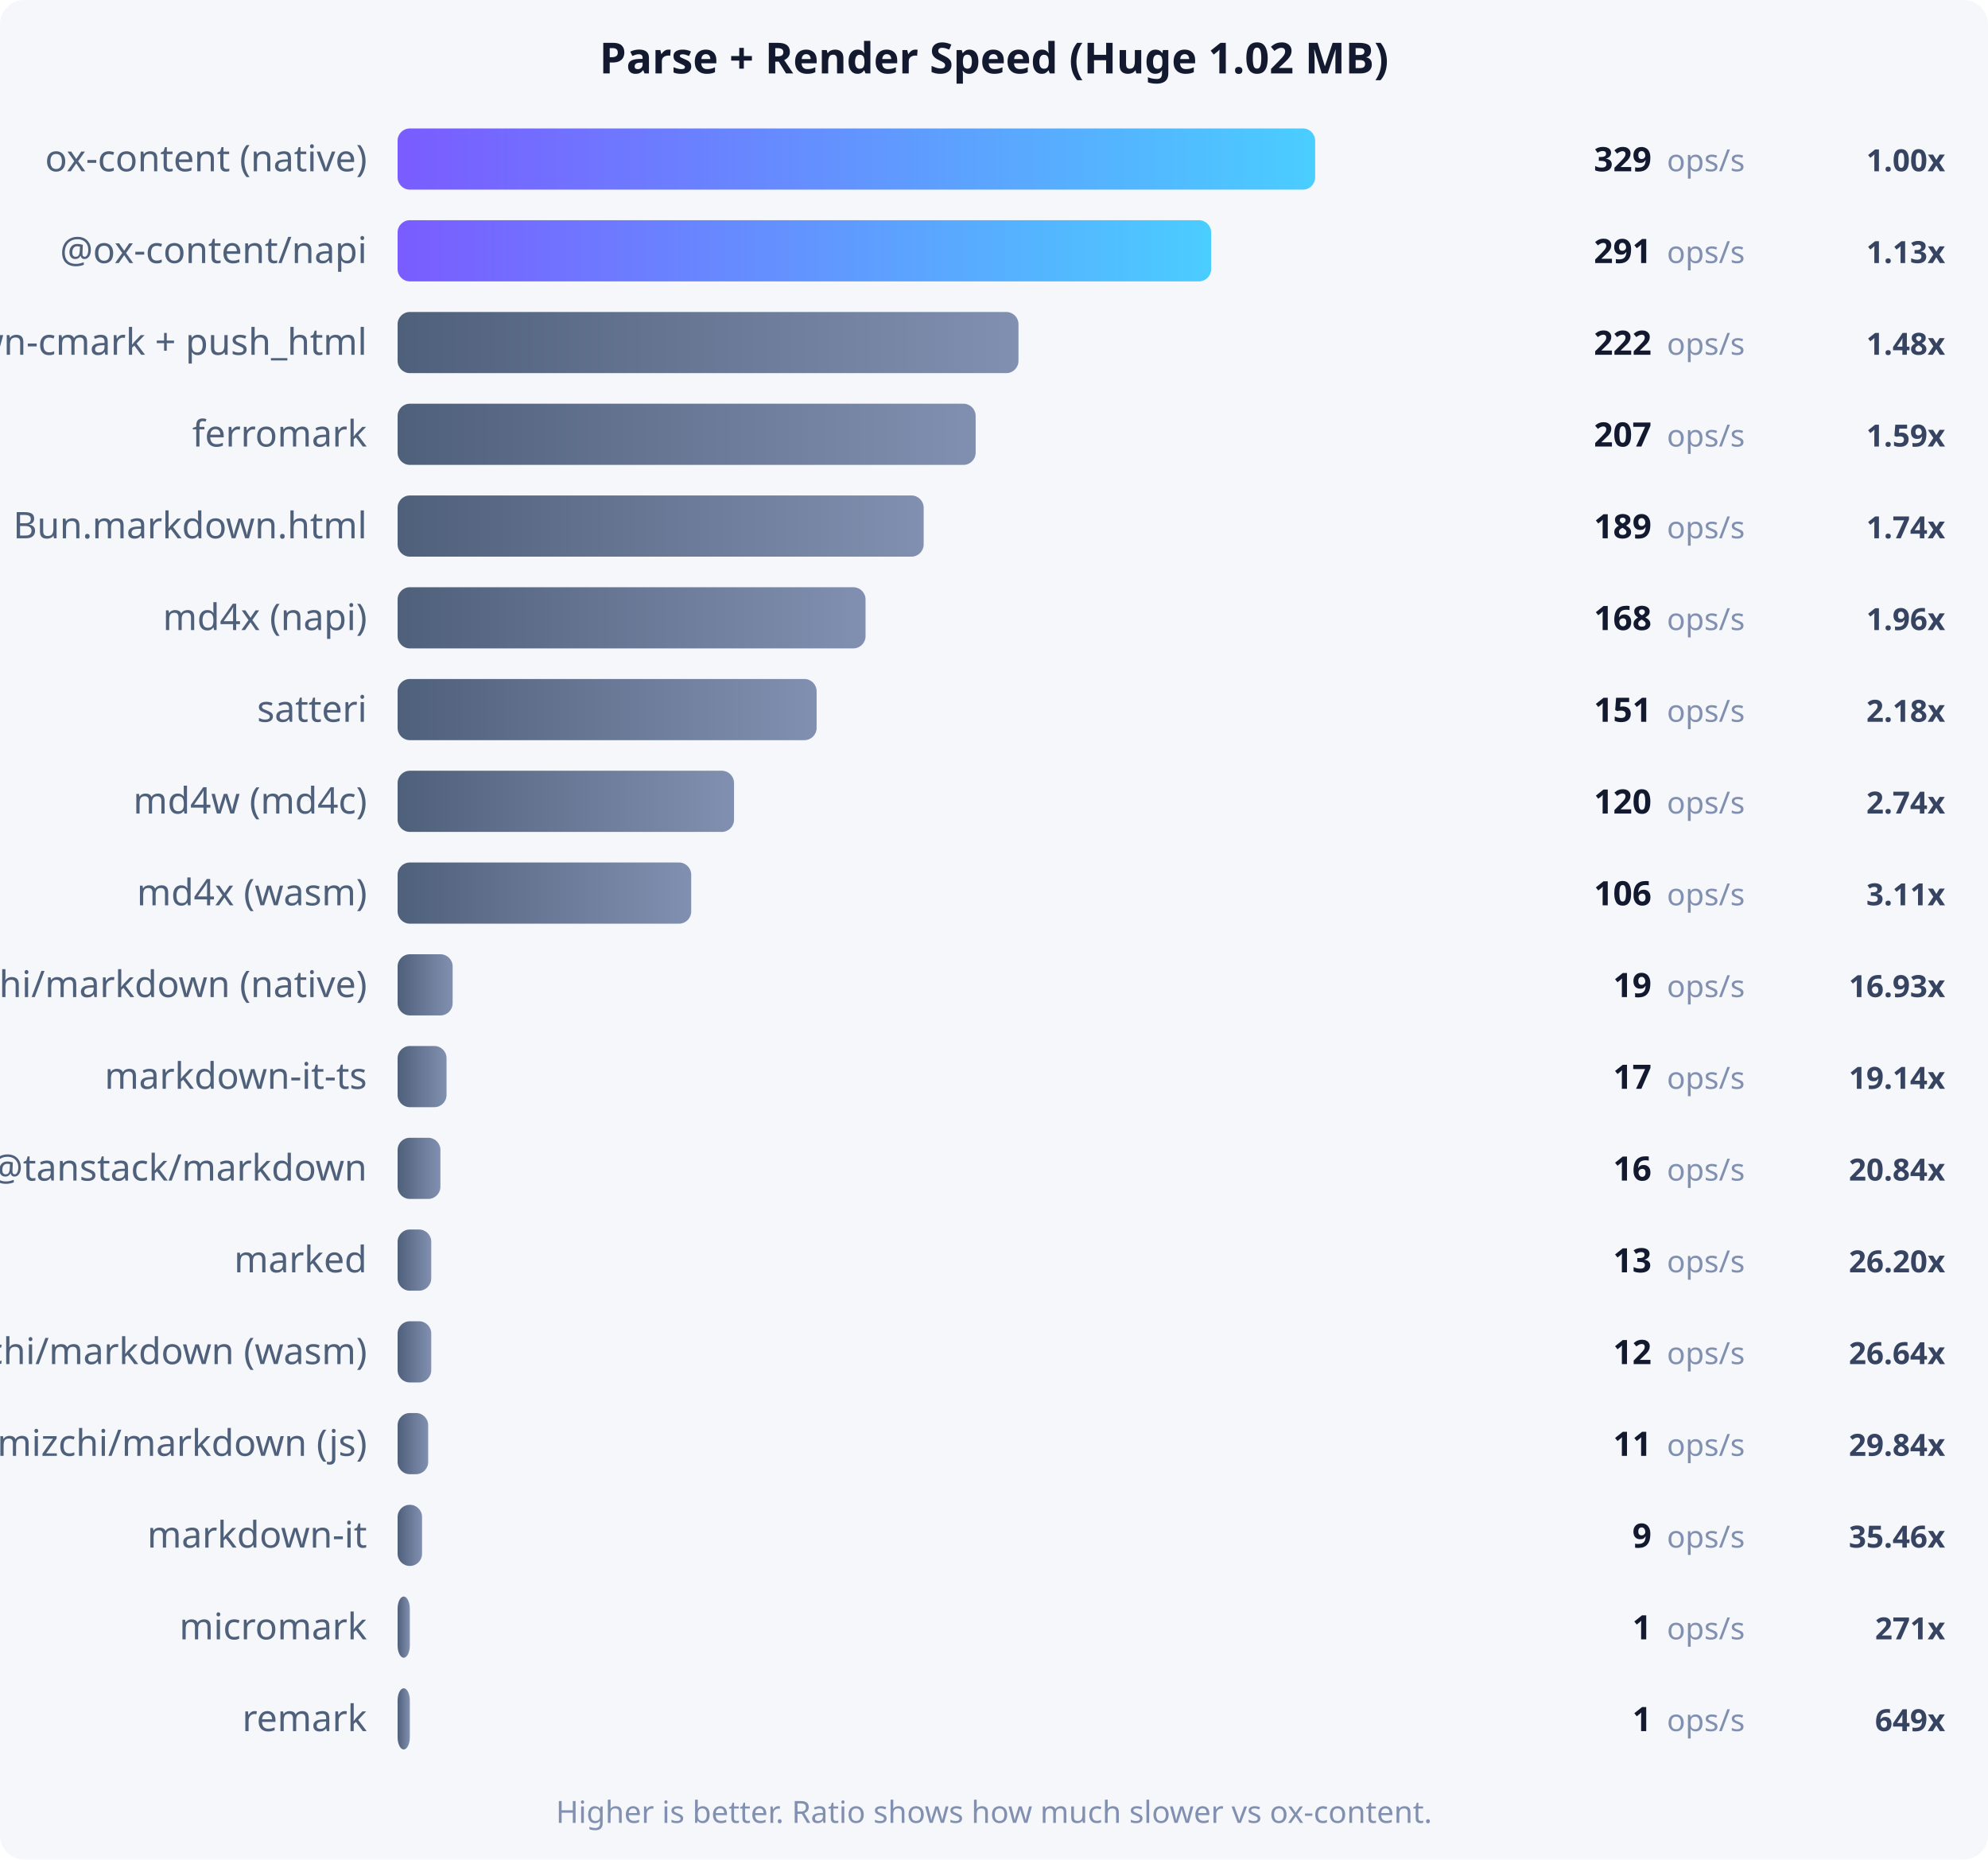
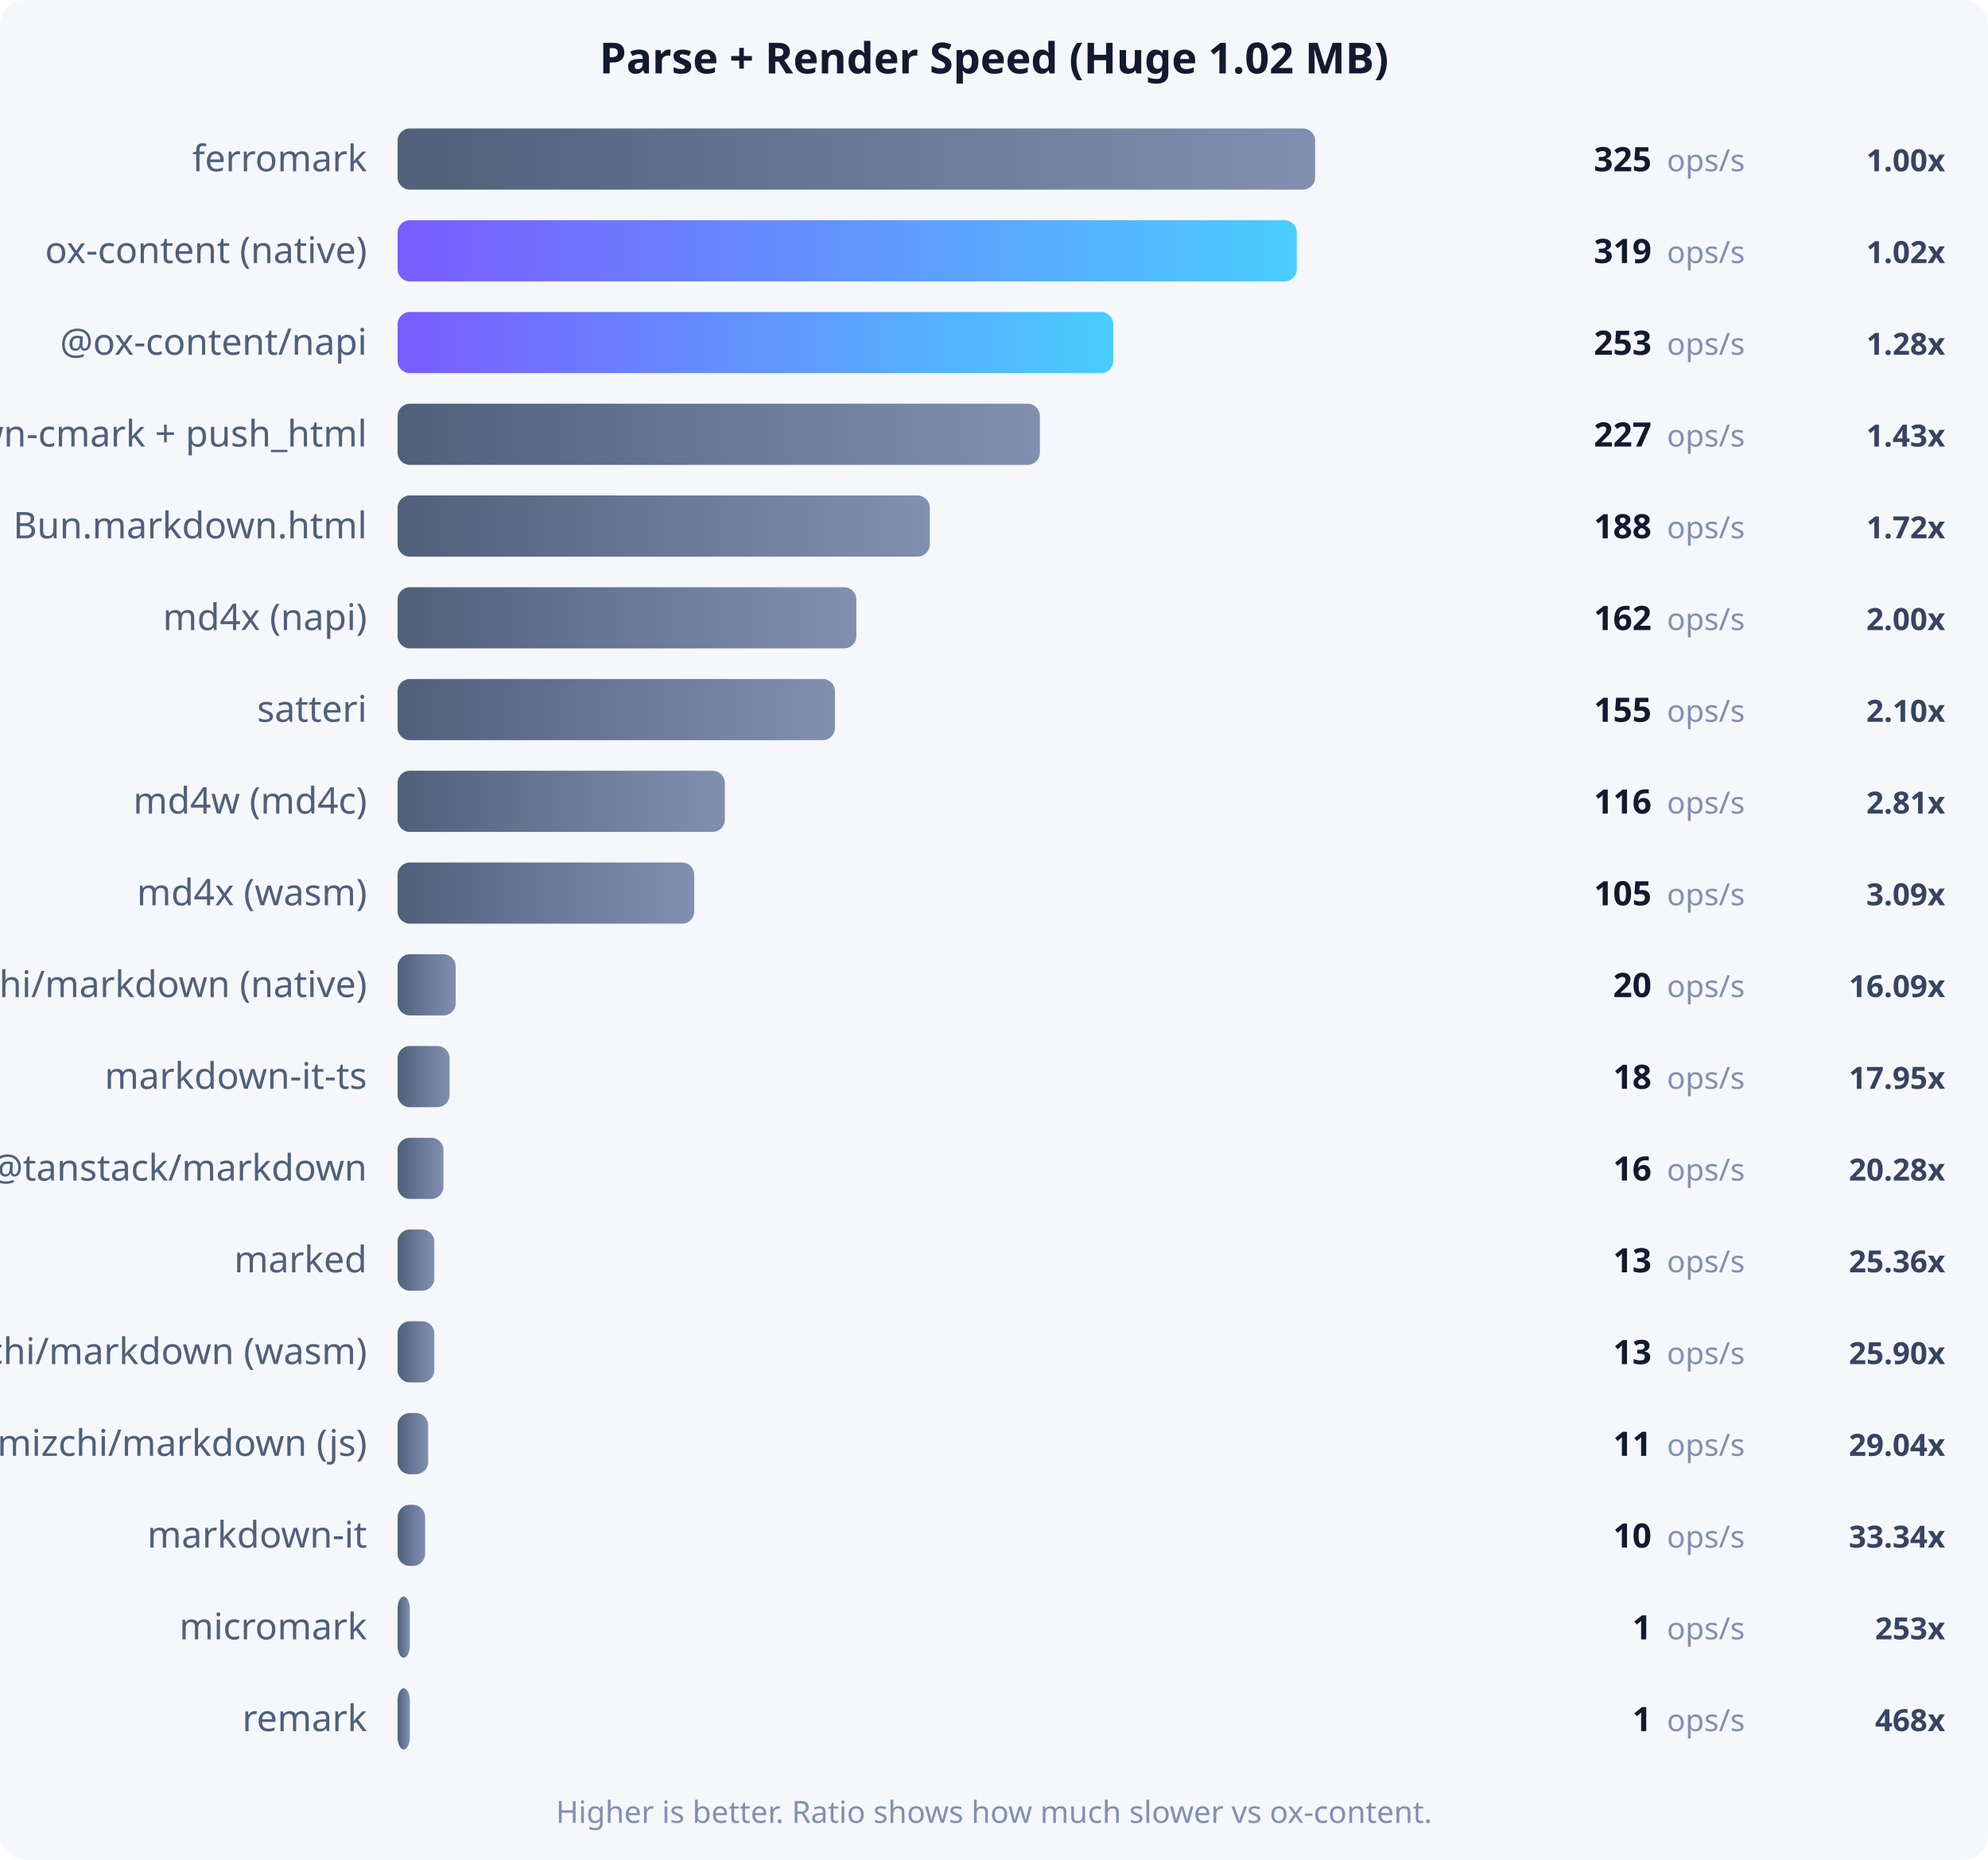
<svg xmlns="http://www.w3.org/2000/svg" viewBox="0 0 650 608">
  <defs>
    <linearGradient id="oxGrad" x1="0%" y1="0%" x2="100%" y2="0%">
      <stop offset="0%" style="stop-color:#7a5cff" />
      <stop offset="100%" style="stop-color:#4acdff" />
    </linearGradient>
    <linearGradient id="grayGrad" x1="0%" y1="0%" x2="100%" y2="0%">
      <stop offset="0%" style="stop-color:#4f607b" />
      <stop offset="100%" style="stop-color:#8190b0" />
    </linearGradient>
  </defs>
  <style>
    .title { font: bold 14px IBM Plex Sans, system-ui, sans-serif; fill: #131a30; }
    .label { font: 12px IBM Plex Sans, system-ui, sans-serif; fill: #4f607b; }
    .value { font: bold 11px IBM Plex Sans, system-ui, sans-serif; fill: #131a30; }
    .unit { font: 10px IBM Plex Sans, system-ui, sans-serif; fill: #8190b0; }
    .ratio { font: bold 10px IBM Plex Sans, system-ui, sans-serif; fill: #364462; }
  </style>
  <rect width="650" height="608" fill="#f5f7fb" rx="8" />
  <text x="325" y="24" text-anchor="middle" class="title">Parse + Render Speed (Huge 1.02 MB)</text>
-   <text x="120" y="56" text-anchor="end" class="label">ox-content (native)</text>
-   <rect x="130" y="42" width="300" height="20" rx="4" fill="url(#oxGrad)" />
-   <text x="540" y="56" text-anchor="end" class="value">329</text>
+   <text x="120" y="56" text-anchor="end" class="label">ferromark</text>
+   <rect x="130" y="42" width="300" height="20" rx="4" fill="url(#grayGrad)" />
+   <text x="540" y="56" text-anchor="end" class="value">325</text>
  <text x="545" y="56" class="unit">ops/s</text>
  <text x="636" y="56" text-anchor="end" class="ratio">1.00x</text>
-   <text x="120" y="86" text-anchor="end" class="label">@ox-content/napi</text>
-   <rect x="130" y="72" width="266" height="20" rx="4" fill="url(#oxGrad)" />
-   <text x="540" y="86" text-anchor="end" class="value">291</text>
+   <text x="120" y="86" text-anchor="end" class="label">ox-content (native)</text>
+   <rect x="130" y="72" width="294" height="20" rx="4" fill="url(#oxGrad)" />
+   <text x="540" y="86" text-anchor="end" class="value">319</text>
  <text x="545" y="86" class="unit">ops/s</text>
-   <text x="636" y="86" text-anchor="end" class="ratio">1.13x</text>
-   <text x="120" y="116" text-anchor="end" class="label">pulldown-cmark + push_html</text>
-   <rect x="130" y="102" width="203" height="20" rx="4" fill="url(#grayGrad)" />
-   <text x="540" y="116" text-anchor="end" class="value">222</text>
+   <text x="636" y="86" text-anchor="end" class="ratio">1.02x</text>
+   <text x="120" y="116" text-anchor="end" class="label">@ox-content/napi</text>
+   <rect x="130" y="102" width="234" height="20" rx="4" fill="url(#oxGrad)" />
+   <text x="540" y="116" text-anchor="end" class="value">253</text>
  <text x="545" y="116" class="unit">ops/s</text>
-   <text x="636" y="116" text-anchor="end" class="ratio">1.48x</text>
-   <text x="120" y="146" text-anchor="end" class="label">ferromark</text>
-   <rect x="130" y="132" width="189" height="20" rx="4" fill="url(#grayGrad)" />
-   <text x="540" y="146" text-anchor="end" class="value">207</text>
+   <text x="636" y="116" text-anchor="end" class="ratio">1.28x</text>
+   <text x="120" y="146" text-anchor="end" class="label">pulldown-cmark + push_html</text>
+   <rect x="130" y="132" width="210" height="20" rx="4" fill="url(#grayGrad)" />
+   <text x="540" y="146" text-anchor="end" class="value">227</text>
  <text x="545" y="146" class="unit">ops/s</text>
-   <text x="636" y="146" text-anchor="end" class="ratio">1.59x</text>
+   <text x="636" y="146" text-anchor="end" class="ratio">1.43x</text>
  <text x="120" y="176" text-anchor="end" class="label">Bun.markdown.html</text>
-   <rect x="130" y="162" width="172" height="20" rx="4" fill="url(#grayGrad)" />
-   <text x="540" y="176" text-anchor="end" class="value">189</text>
+   <rect x="130" y="162" width="174" height="20" rx="4" fill="url(#grayGrad)" />
+   <text x="540" y="176" text-anchor="end" class="value">188</text>
  <text x="545" y="176" class="unit">ops/s</text>
-   <text x="636" y="176" text-anchor="end" class="ratio">1.74x</text>
+   <text x="636" y="176" text-anchor="end" class="ratio">1.72x</text>
  <text x="120" y="206" text-anchor="end" class="label">md4x (napi)</text>
-   <rect x="130" y="192" width="153" height="20" rx="4" fill="url(#grayGrad)" />
-   <text x="540" y="206" text-anchor="end" class="value">168</text>
+   <rect x="130" y="192" width="150" height="20" rx="4" fill="url(#grayGrad)" />
+   <text x="540" y="206" text-anchor="end" class="value">162</text>
  <text x="545" y="206" class="unit">ops/s</text>
-   <text x="636" y="206" text-anchor="end" class="ratio">1.96x</text>
+   <text x="636" y="206" text-anchor="end" class="ratio">2.00x</text>
  <text x="120" y="236" text-anchor="end" class="label">satteri</text>
-   <rect x="130" y="222" width="137" height="20" rx="4" fill="url(#grayGrad)" />
-   <text x="540" y="236" text-anchor="end" class="value">151</text>
+   <rect x="130" y="222" width="143" height="20" rx="4" fill="url(#grayGrad)" />
+   <text x="540" y="236" text-anchor="end" class="value">155</text>
  <text x="545" y="236" class="unit">ops/s</text>
-   <text x="636" y="236" text-anchor="end" class="ratio">2.18x</text>
+   <text x="636" y="236" text-anchor="end" class="ratio">2.10x</text>
  <text x="120" y="266" text-anchor="end" class="label">md4w (md4c)</text>
-   <rect x="130" y="252" width="110" height="20" rx="4" fill="url(#grayGrad)" />
-   <text x="540" y="266" text-anchor="end" class="value">120</text>
+   <rect x="130" y="252" width="107" height="20" rx="4" fill="url(#grayGrad)" />
+   <text x="540" y="266" text-anchor="end" class="value">116</text>
  <text x="545" y="266" class="unit">ops/s</text>
-   <text x="636" y="266" text-anchor="end" class="ratio">2.74x</text>
+   <text x="636" y="266" text-anchor="end" class="ratio">2.81x</text>
  <text x="120" y="296" text-anchor="end" class="label">md4x (wasm)</text>
-   <rect x="130" y="282" width="96" height="20" rx="4" fill="url(#grayGrad)" />
-   <text x="540" y="296" text-anchor="end" class="value">106</text>
+   <rect x="130" y="282" width="97" height="20" rx="4" fill="url(#grayGrad)" />
+   <text x="540" y="296" text-anchor="end" class="value">105</text>
  <text x="545" y="296" class="unit">ops/s</text>
-   <text x="636" y="296" text-anchor="end" class="ratio">3.11x</text>
+   <text x="636" y="296" text-anchor="end" class="ratio">3.09x</text>
  <text x="120" y="326" text-anchor="end" class="label">@mizchi/markdown (native)</text>
-   <rect x="130" y="312" width="18" height="20" rx="4" fill="url(#grayGrad)" />
-   <text x="540" y="326" text-anchor="end" class="value">19</text>
+   <rect x="130" y="312" width="19" height="20" rx="4" fill="url(#grayGrad)" />
+   <text x="540" y="326" text-anchor="end" class="value">20</text>
  <text x="545" y="326" class="unit">ops/s</text>
-   <text x="636" y="326" text-anchor="end" class="ratio">16.93x</text>
+   <text x="636" y="326" text-anchor="end" class="ratio">16.09x</text>
  <text x="120" y="356" text-anchor="end" class="label">markdown-it-ts</text>
-   <rect x="130" y="342" width="16" height="20" rx="4" fill="url(#grayGrad)" />
-   <text x="540" y="356" text-anchor="end" class="value">17</text>
+   <rect x="130" y="342" width="17" height="20" rx="4" fill="url(#grayGrad)" />
+   <text x="540" y="356" text-anchor="end" class="value">18</text>
  <text x="545" y="356" class="unit">ops/s</text>
-   <text x="636" y="356" text-anchor="end" class="ratio">19.14x</text>
+   <text x="636" y="356" text-anchor="end" class="ratio">17.95x</text>
  <text x="120" y="386" text-anchor="end" class="label">@tanstack/markdown</text>
-   <rect x="130" y="372" width="14" height="20" rx="4" fill="url(#grayGrad)" />
+   <rect x="130" y="372" width="15" height="20" rx="4" fill="url(#grayGrad)" />
  <text x="540" y="386" text-anchor="end" class="value">16</text>
  <text x="545" y="386" class="unit">ops/s</text>
-   <text x="636" y="386" text-anchor="end" class="ratio">20.84x</text>
+   <text x="636" y="386" text-anchor="end" class="ratio">20.28x</text>
  <text x="120" y="416" text-anchor="end" class="label">marked</text>
-   <rect x="130" y="402" width="11" height="20" rx="4" fill="url(#grayGrad)" />
+   <rect x="130" y="402" width="12" height="20" rx="4" fill="url(#grayGrad)" />
  <text x="540" y="416" text-anchor="end" class="value">13</text>
  <text x="545" y="416" class="unit">ops/s</text>
-   <text x="636" y="416" text-anchor="end" class="ratio">26.20x</text>
+   <text x="636" y="416" text-anchor="end" class="ratio">25.36x</text>
  <text x="120" y="446" text-anchor="end" class="label">@mizchi/markdown (wasm)</text>
-   <rect x="130" y="432" width="11" height="20" rx="4" fill="url(#grayGrad)" />
-   <text x="540" y="446" text-anchor="end" class="value">12</text>
+   <rect x="130" y="432" width="12" height="20" rx="4" fill="url(#grayGrad)" />
+   <text x="540" y="446" text-anchor="end" class="value">13</text>
  <text x="545" y="446" class="unit">ops/s</text>
-   <text x="636" y="446" text-anchor="end" class="ratio">26.64x</text>
+   <text x="636" y="446" text-anchor="end" class="ratio">25.90x</text>
  <text x="120" y="476" text-anchor="end" class="label">@mizchi/markdown (js)</text>
  <rect x="130" y="462" width="10" height="20" rx="4" fill="url(#grayGrad)" />
  <text x="540" y="476" text-anchor="end" class="value">11</text>
  <text x="545" y="476" class="unit">ops/s</text>
-   <text x="636" y="476" text-anchor="end" class="ratio">29.84x</text>
+   <text x="636" y="476" text-anchor="end" class="ratio">29.04x</text>
  <text x="120" y="506" text-anchor="end" class="label">markdown-it</text>
-   <rect x="130" y="492" width="8" height="20" rx="4" fill="url(#grayGrad)" />
-   <text x="540" y="506" text-anchor="end" class="value">9</text>
+   <rect x="130" y="492" width="9" height="20" rx="4" fill="url(#grayGrad)" />
+   <text x="540" y="506" text-anchor="end" class="value">10</text>
  <text x="545" y="506" class="unit">ops/s</text>
-   <text x="636" y="506" text-anchor="end" class="ratio">35.46x</text>
+   <text x="636" y="506" text-anchor="end" class="ratio">33.34x</text>
  <text x="120" y="536" text-anchor="end" class="label">micromark</text>
  <rect x="130" y="522" width="4" height="20" rx="4" fill="url(#grayGrad)" />
  <text x="540" y="536" text-anchor="end" class="value">1</text>
  <text x="545" y="536" class="unit">ops/s</text>
-   <text x="636" y="536" text-anchor="end" class="ratio">271x</text>
+   <text x="636" y="536" text-anchor="end" class="ratio">253x</text>
  <text x="120" y="566" text-anchor="end" class="label">remark</text>
  <rect x="130" y="552" width="4" height="20" rx="4" fill="url(#grayGrad)" />
  <text x="540" y="566" text-anchor="end" class="value">1</text>
  <text x="545" y="566" class="unit">ops/s</text>
-   <text x="636" y="566" text-anchor="end" class="ratio">649x</text>
+   <text x="636" y="566" text-anchor="end" class="ratio">468x</text>
  <text x="325" y="596" text-anchor="middle" class="unit">Higher is better. Ratio shows how much slower vs ox-content.</text>
</svg>
